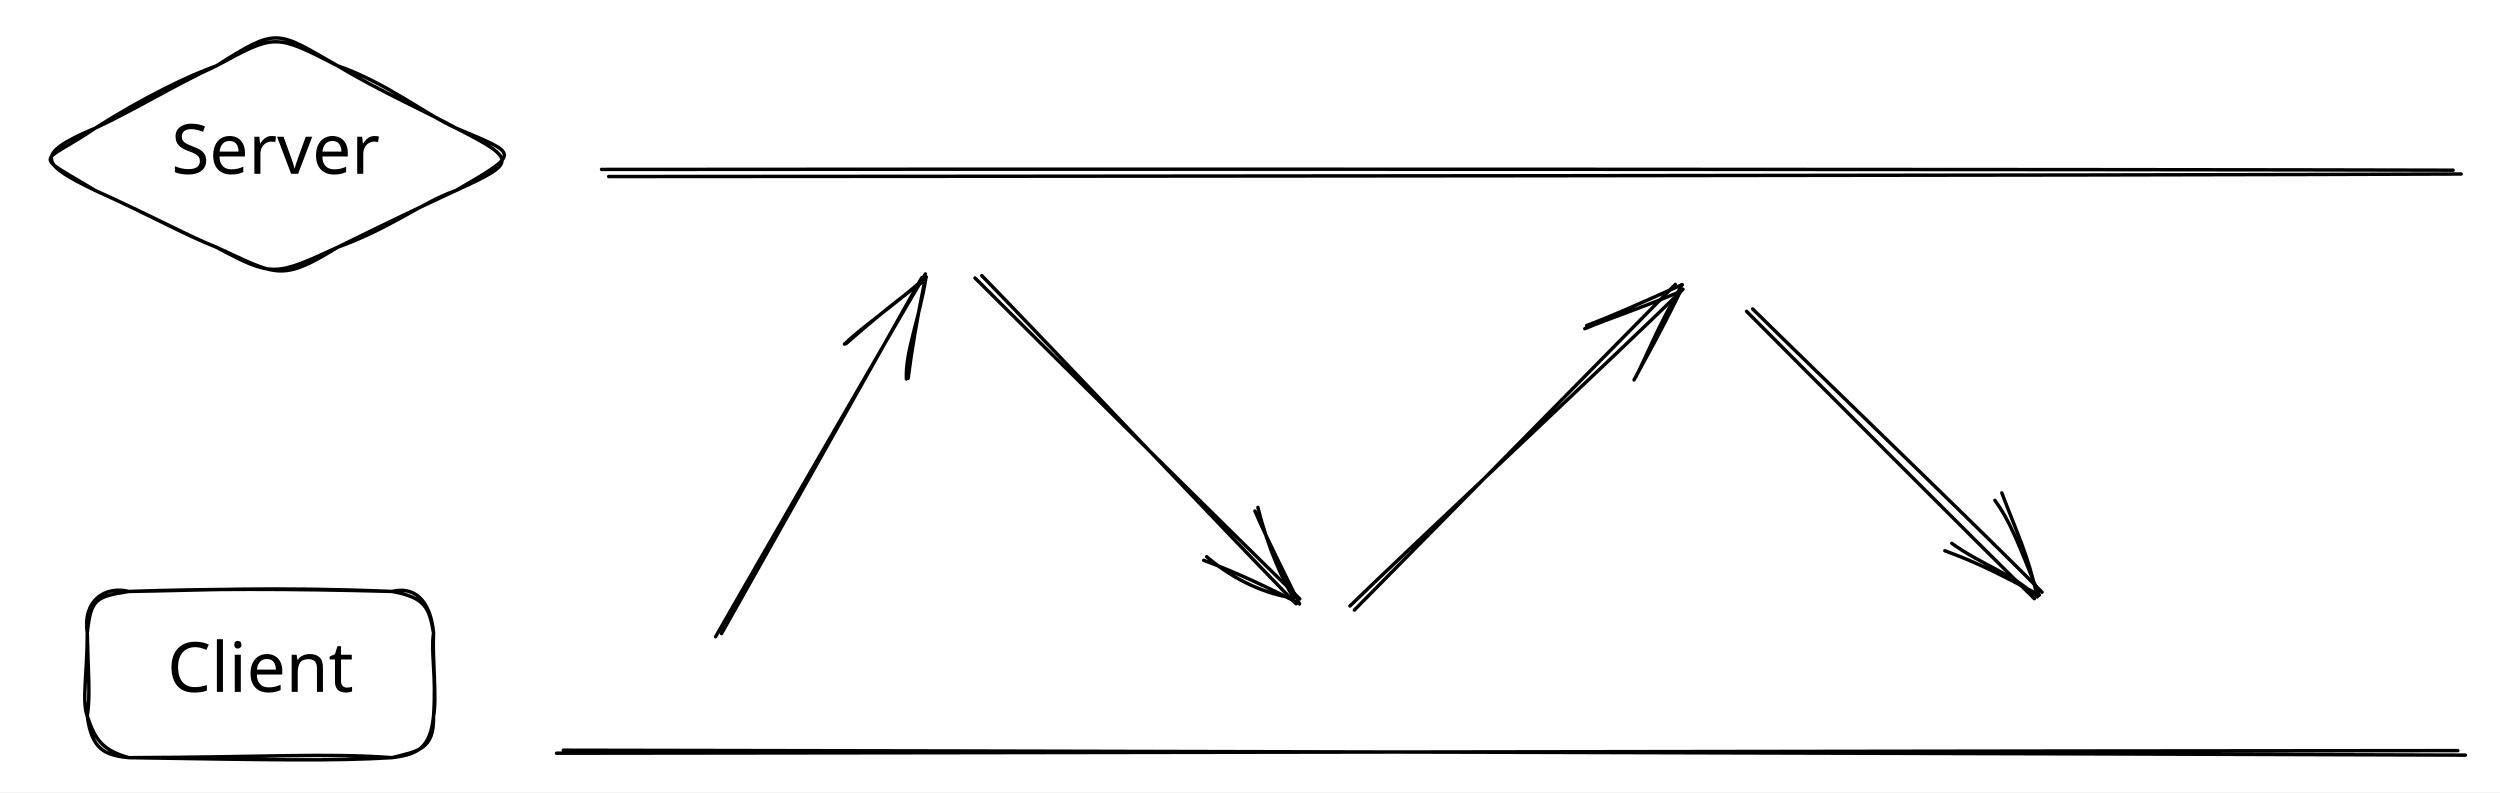
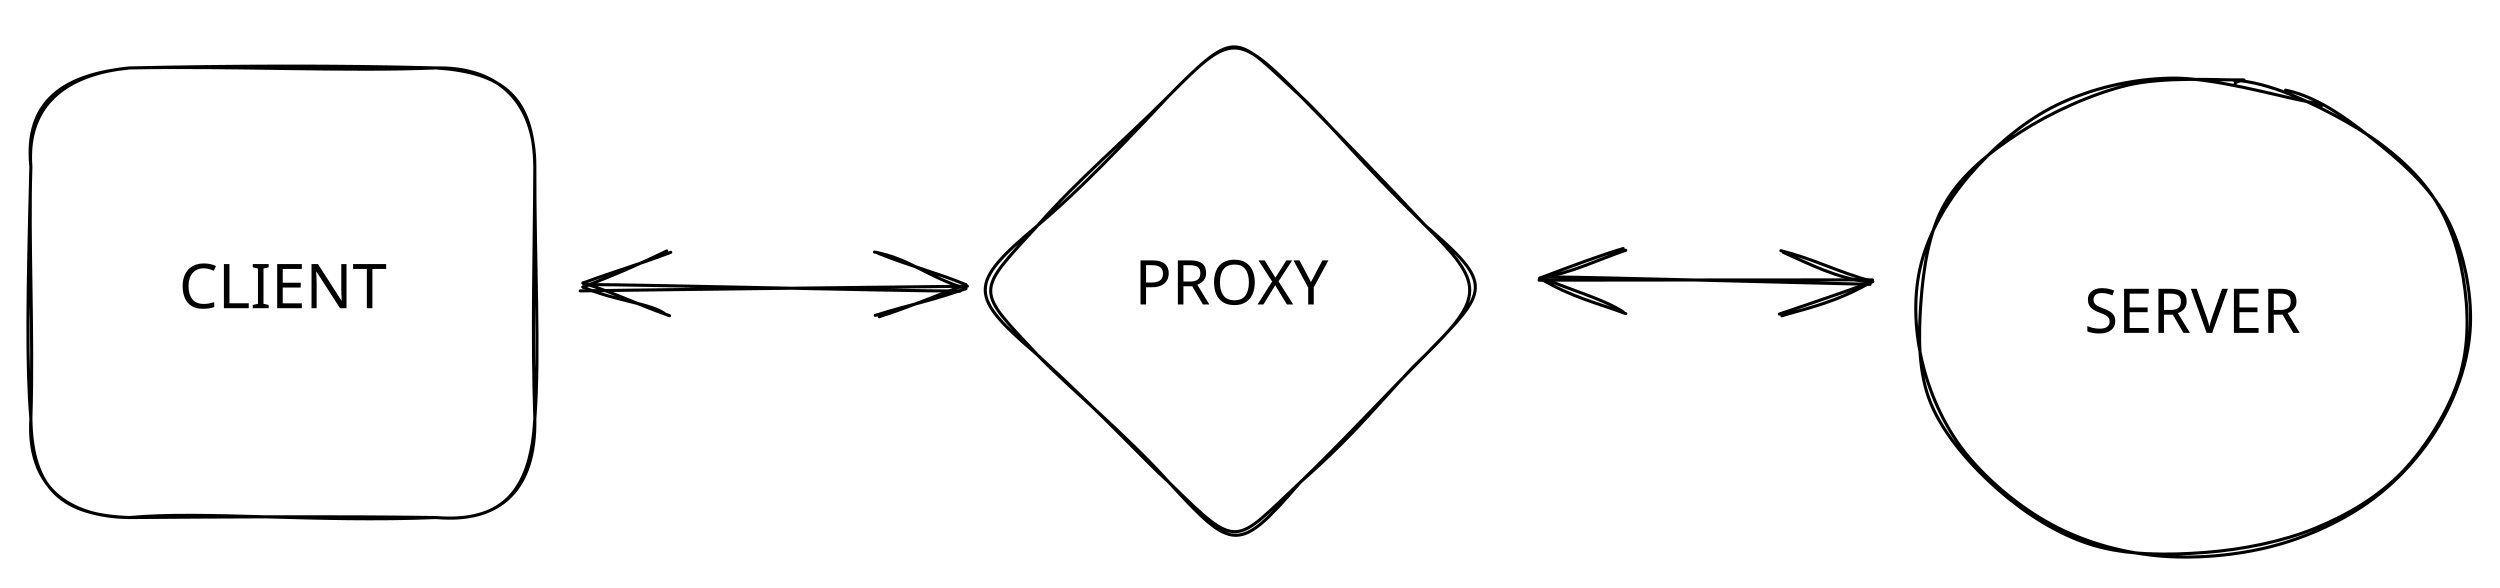
- <svg xmlns="http://www.w3.org/2000/svg" version="1.1" viewBox="0 0 721.959 228.8" width="721.959" height="228.8">
+ <svg xmlns="http://www.w3.org/2000/svg" version="1.1" viewBox="0 0 809.6 190.4" width="809.6" height="190.4">
  
-   eyJ2ZXJzaW9uIjoiMSIsImVuY29kaW5nIjoiYnN0cmluZyIsImNvbXByZXNzZWQiOnRydWUsImVuY29kZWQiOiJ4nO2aXVPbOFx1MDAxNIbv+Vx1MDAxNUx6W1J9f/SOhrDLdoF0w5ZOdzpcdTAwMWQnXHUwMDE2iYljXHUwMDFiW4SEXHUwMDBl/31lXHUwMDEzXCLbsSlZXHUwMDEymp3Bw0AsXHUwMDFkWcc676MjKfzY2d1t6FmkXHUwMDFh73dcdTAwMWJq2nd8z42dm8bbtHyi4sRcdTAwMGJcdTAwMDNThbL7JLyO+5nlUOsoef/unVx1MDAxM0XNgad7YThq9sPxfTPlq7FcbnRiXGb/Mfe7uz+y37mOYtXXTjDwVdYgq7J9QYjLpSdhkPVcdTAwMGKRpFx1MDAxY2NI6MLCS1x1MDAwZUx/Wrmm+sLxXHUwMDEzZWvSokZn/5gn7XNyLk+m6lTij+f6aGi7vfB8v6tn/v1bOf3hdZxzKtFxOFLnnquHae+l8kW7JDSjZlvF4fVgXHUwMDE4qCQptFx0I6fv6VlaXHUwMDA2wKL0flx1MDAxNN7v2pKpuSOSNLGUkmHMhVx1MDAwNFxm2fdNXHUwMDFmQFx1MDAwMG1cblx1MDAwMFx1MDAwMFx1MDAxNFx1MDAxOFx1MDAwMkqYLDnWXG79ME5cdTAwMWR7XHUwMDAzssu61nP6o4HxL3BcdTAwMTc2OnaCJHJiXHUwMDEzMWt38/DKOVeHylx1MDAxYlxmddq9sP2pbOBcdTAwMTFjXHUwMDA0cEStm2kn0ZGbaeBbfmRcdTAwMDJ3PjJcdTAwMGaisLLA85I7625q3y7LKS+pgqy0mtp3yGnAbbUuw3Fnysd/hlx1MDAwM9SejjiTrcbC7m7+yfp5XHUwMDFkuc69pCDjXHUwMDFjcEwopcDK0veCkalcZq5935aF/ZFV4U7uRZbkX/Azp3xZK3xhVC+JUf+TdV/9zluue1xuWVH3Rdmb2peRPWXLqkesrHpKpYTGWbiC6lx1MDAwYpJZkvc6XHUwMDE1aENcdTAwMWRcdTAwMDa6692mo41AofTQXHUwMDE5e/6sXHUwMDEwrUyaZnhavldcdTAwMTiZnpMo02c2XHSLgvW+71xyUvE2+qaBilx1MDAwYrrWnkkoXHUwMDBig7Hnuvkpv29cXHDMM+Ojp8zUYexccrzA8c+KXHUwMDFlPlxumus54zBwK7NcZmZ1sEHCXHUwMDE5gphK+GTakmTSPdZcdTAwMWZcdTAwMDP6OTl0h4CcqfZsuu20XHUwMDExLpso5Vx0IcBcdTAwMDGGpSyDXGJtplx1MDAxOEGKqMhw3FxcmsG1niz44yCbXHUwMDFhJFx1MDAxNpJcdTAwMTFB8FJcdTAwMTJcIlx1MDAxY1CzPHheXHUwMDBlQpvKQbODK3ny2+no+1fVO2BTl15cdTAwMWTrq1x1MDAxNXOQMPPjpnNcdTAwMTBcdTAwMDSkjlx1MDAwYjP/mHFH6OlJqPqlt1x1MDAxY1x1MDAwYlqbZjIqXHUwMDE4r5PquqlgZJmC5SxcdTAwMDRcclxulFx1MDAxMcz5y6ShXHUwMDE1Rfi8NNRV8SSfU14gXHL9ZCovp6G5h4+ylnlcXMFcdTAwMWGpTUGYYCbMdCafjFx1MDAxYeiekNvR0cVfXHUwMDFmXHUwMDEw6rXCXHUwMDFi5e65e9uOmpFtXHUwMDExplwiamJzbFFMa3peoFx1MDAwNsqkYUSJ2XqiVdZ7/ynDPMZcdTAwMWaDMjcjrcBfop1Yf/BcdTAwMDLXXHUwMDBiXHUwMDA25SYqcGtqfCfRrXA89rRxo1x1MDAxM3qBLltkz92P4/BmqFx1MDAxY7fiybV1Ufq4Ykq1n3bt+Gc3i8/f3lZa11x1MDAwNrTUeif/d1VgKS9cdTAwMTc+XHUwMDAwK5lgJldAa/AzYEfOp97ZLDra2/9cIr6O/z6Dt97wbOuBxaBJzCgjYkhYPpeg6KVyIyWyaaZHyalJSFx1MDAxMvOKXHUwMDA141x1MDAxMr9EUmCW9cji8yv4pVx1MDAwNuBXfpesa1x1MDAwM1pq/SR+ndTlyoyLyoWLTVx1MDAxZsZcXFx1MDAxMoBWIPi6N92b6S+dIJK/f+90ribkssu2nmDOmtyMs+BcXFwiM2vZVdT9XHUwMDExi2gyXHUwMDAzJuNcdTAwMTBcdTAwMGLza4NHLLIpqEBcdTAwMThgSkzIsVx1MDAxZPZcdTAwMDXAXHUwMDEw4Kahhkhm9lx1MDAxY4gynvNmflx1MDAwMsMkpMZg43u+R4lcdTAwMTb4f0x0mZX1Ql1cdTAwMTfk9Npbju+6MGe1XHUwMDA3qURcdTAwMTDDyCpcdTAwMGLrjyM8iPb3f2NcdTAwMDedky/H8jZsn05Otp1yTuEjXHUwMDBia1xmSUY5YCZcdTAwMDRcdTAwMTTSzVx1MDAxZOxIXFzsqGKZXW/y8OWCXHUwMDEwUlx1MDAxMPHML1x1MDAxN55cdDk3orFD/Fxuec6gNoCVlWtDvH4pXHUwMDBlXHUwMDExXHUwMDEzkq1wTNVWuodcdTAwMGUnV59cdTAwMGXh+Vx1MDAxZkCrSzZ2j7ZcdTAwMWRxwez9feqGhVx1MDAwM1JS8mStUKf9XGLCXHREXHUwMDEwgoq1d9FcdTAwMDSIpcNaszdcdTAwMDCEmJ9fupnmkHPrwCvVRXCrg5xee0vxXVx1MDAxN9a8foHOsKRU0tx/XHUwMDA3/IxrXHUwMDEy608oXHUwMDAxrc+n6HJcdTAwMDCR3z7El/62cy05eWSLjVx1MDAxMXmpLbbATZjGXHUwMDE4mtmU0MojsnqTOebCbCPM+u5cdTAwMTfnbspy24tXynNcdTAwMDa1XHUwMDAxrKysg3xn/vyGXHUwMDEzRV1tRn9cdTAwMTFFXHUwMDEzbs+dn/rbl2xMPHXzYVmOby6yKz1Mz0KdXHUwMDEyqjJJ3O3c/Vx1MDAwYlx1MDAxY1x1MDAxYe06In0=
+   eyJ2ZXJzaW9uIjoiMSIsImVuY29kaW5nIjoiYnN0cmluZyIsImNvbXByZXNzZWQiOnRydWUsImVuY29kZWQiOiJ4nN1YW1PbRlx1MDAxOH3nV3ic16Ds/ZK3XHUwMDAwTobSglx1MDAwN2hcdO1kmI0k26plSUhyuGT47/0kXHUwMDFi62Y5dlx1MDAxMlxct1xmXHUwMDAz9l7P7p7znW/3616n001cdTAwMWZcIrf7ttN1723je05s7rqvs/Ivbpx4YVx1MDAwMFUk/56E09jOW47SNErevnljoshcdTAwMWF66ecwXHUwMDFjW3Y4mXVzfXfiXHUwMDA2aVx1MDAwMlxy/4Lvnc7X/G9poti1U1x1MDAxM1xmfTfvkFdcdTAwMTVzMVQvPFxyg3xagokgXHUwMDFhSV608JIjmC51XHUwMDFkqFx1MDAxZVx1MDAxOD9xi5qsqOtccsJBz1xm749vXCKNbydfeuc47Fx1MDAxNbNcdTAwMGU8379IXHUwMDFm/NmijD2axiVMSVx1MDAxYYdj98pz0lx1MDAxMdTjWvmiX1x1MDAxMsKmXHUwMDE1veJwOlx1MDAxY1x1MDAwNW6SVPqEkbG99CErQ1x1MDAwNfzZJrztXHUwMDE0JffZOqW2XGJCXGJcdTAwMTOCJKKY8EV1Nlx1MDAwMKHUXHUwMDEyUI1cdTAwMDRGlGMuSFxy2WHoh3GG7Fx1MDAxNcp/XG5sn409XHUwMDFlXHUwMDAywMBZtEljXHUwMDEzJJGJ4cSKdnfPa1x1MDAxNtTCWmuFhdKMXHUwMDAzlEWTketcckdp1obxVjhufjBcdTAwMThcdK4olaWaXGZEdOzkXHUwMDFj+VTeusCZb90zaVxu2tB5yVOxnKx9r063MuUqtEvd+2KNJZJwyX+ZTN2r5MKNP1x1MDAxZXqXp4np33RcdTAwMTftnl4vXHUwMDFmdtZ5f19p++TkXGZdXHUwMDBiffL3ZVx1MDAxYf02PjuozvI8v4nj8K407vxTsf5p5JhcdTAwMTmXsZCSXHUwMDExKiRsfkFcdTAwMGXfXHUwMDBixlBcdTAwMTlMfb8oXHUwMDBi7XFB/71cdTAwMTLghuwq6y8pXHUwMDBl43bFUVxyMFx1MDAxNCNrK275Zu644ihBlso4TFx1MDAxMceSS1VcdTAwMTWcplx1MDAxNstqNeacSMrYi1x0TqGmwIioXHUwMDBiilGkXHUwMDA10lxcbaCnXG5pXHUwMDFhwlnFQaE5p1x1MDAxYnCwOOswSC+8x5xIqFL63kw8/6FyXFw5OWF7XHUwMDBlfz3unV6WdzBxYc5sXHUwMDEwrCqt3/neMKNv14ZVuHGF2alcdTAwMDdWtmgw8Vx1MDAxY6dsNjZAMDBmfLyOSYSxN/RcdTAwMDLjX1ZcdTAwMTGulJrr+16ULPe3VrVhxVx0XCKSULa22vy7o/ji8spV2p3cjk6Sy9G1xruuNqV07lx1MDAxOEAtgpGmNbVRkWtcdTAwMTErilx1MDAxMWdCqVx1MDAxN1NcdTAwMWJuN9rC3jhvs8Bne9NcdTAwMDBZYSo3kWPT3shL2dv9+OhcdTAwMDY/fGZJXHUwMDEwTXs3XHUwMDBm1GYjf7Cuvamr3snp5FxivT85/3A9VPtcdTAwMDfk6IP8afamOCqZz9btXHLSXHUwMDFiODvITdTaglu+mTsuOE21JYHnXGaCXHUwMDBiXHUwMDAz42BcdTAwMTXBUYS3ZW9Sr2NvWb7IKadcdTAwMTRtIKhcdTAwMWbwN6a52ICEP+ZvXHUwMDE3vfM/eudb9bdvmETd3+ZcYldqzfHMJFxmnKX+xlvlppDCislccuT2+DjAv/dcdTAwMWbxrTk0av/uz16fvme7Ljeuqlx1MDAwMiNcdTAwMDRv78KmmlxuXHUwMDAzorfZ3FxccVx1MDAwNIFcdTAwMTNcdTAwMGKB+CaK26KFnfc/9kdcdTAwMDZcdTAwMGbT5JGdRbdcdTAwMTifOlx1MDAwN2xcdTAwMGI3tP+9Nba+tTAhpGJcdTAwMWJkosuPaMeVKmjtaUWTVqX8ZKVcbtFcdTAwMTRq01xuXHUwMDAxXHUwMDA2x1hvy1xupShnsS9thf3zs4/XW3XCb9hJ3Vx0Z1x1MDAwMFcqa6bsZTYo26SlJSVcXMDNZm1trY5gO6otxpVF4eJcdTAwMDT3Oy2YYvWkk1VuefrFhFx1MDAwNlqu4KBLXHUwMDFjXHUwMDEy1XWH4WqAMVeSbaC77zLElVx1MDAxZVx1MDAwMJ7Mv0eOSWri9MBcdTAwMGJcdTAwMWMvXHUwMDE4VoHNXHUwMDFm59d5+MhcdTAwMDVsTzOU+8hCXHUwMDA0aymV5kRLXHUwMDA2cVOJUruhiXLYjeW6gfNtXHUwMDE4q1VZglx1MDAwMShcdTAwMTBcdTAwMDNbXHUwMDEykENRSeFcdTAwMTc1UVx1MDAxMIszpCDJopJhxFx1MDAxNGJcclS+SdLDcDLxUtjvfuhcdTAwMDVpfV/zXHJ8l2l75Fx1MDAxYWeJ0GFhq6qjbNBqwlN86lx1MDAxNHzLvyw+f3q9tHU7g2vd98r/N49YrYk7h+xVK6HWj1irc6NcdTAwMWSNWFIoK3twV1JqostcdTAwMGZPs4hFWuLZT49YSORcdTAwMTdywlx1MDAxOGaQmS95lWpcdTAwMDQszoHt2fPhv1x1MDAxYa82zFk3jVdrXHUwMDA3iixeUco0RVRn5oKUxqVm83BFLUUhkGRcdTAwMGb+XHUwMDAySYK/L3qtvl1Xolx1MDAxN1x1MDAwNixUU40wXHUwMDE1KJu2iYlbRFxuXHUwMDAx0JFQSDDSPJH/WvBqI3OtdzV27c3H65ooukiBZotcdTAwMDNcdTAwMDBee8481SxW3f3iuXdcdTAwMDdNnb1cdTAwMWHkP1lcdTAwMGWX72BcdTAwMTZ53Jz7T3tP/1x1MDAwMOeOiZMifQ==
  <defs>
    <style class="style-fonts">
      @font-face {
        font-family: "Virgil";
        src: url("https://unpkg.com/@excalidraw/excalidraw@0.14.2/dist/excalidraw-assets/Virgil.woff2");
      }
      @font-face {
        font-family: "Cascadia";
        src: url("https://unpkg.com/@excalidraw/excalidraw@0.14.2/dist/excalidraw-assets/Cascadia.woff2");
      }
    </style>
  </defs>
-   <rect x="0" y="0" width="721.959" height="228.8" fill="#ffffff" />
-   <g stroke-linecap="round" transform="translate(25.19995 170.8) rotate(0 50 24)">
-     <path d="M12 0 M12 0 C33.45 -0.32, 52.6 -1.44, 88 0 M12 0 C34.57 -0.78, 57.49 -0.83, 88 0 M88 0 C95.79 -1.83, 99.33 4.4, 100 12 M88 0 C97.71 1.77, 98.75 4.79, 100 12 M100 12 C99.61 19.25, 101.02 30.95, 100 36 M100 12 C99.13 17.92, 100.86 23.8, 100 36 M100 36 C99.04 45.38, 95.3 47.07, 88 48 M100 36 C100.24 45.82, 95.36 46.11, 88 48 M88 48 C68.79 46.6, 51.83 47.87, 12 48 M88 48 C70.78 49.01, 54.44 48.66, 12 48 M12 48 C4.91 47.31, 1.28 45.51, 0 36 M12 48 C4.48 45.87, 2.28 42.9, 0 36 M0 36 C-1.62 31.55, 0 24.01, 0 12 M0 36 C0.95 29.88, 0.22 23.3, 0 12 M0 12 C-1.36 2.57, 5.12 -1.69, 12 0 M0 12 C1.05 2.25, 2.36 1.52, 12 0" stroke="#000000" stroke-width="1" fill="none" />
+   <rect x="0" y="0" width="809.6" height="190.4" fill="#ffffff" />
+   <g stroke-linecap="round" transform="translate(10 22) rotate(0 81.59999 72.8)">
+     <path d="M32 0 M32 0 C66.09 -0.65, 102.23 1.19, 131.2 0 M32 0 C64.94 -0.72, 99.07 -0.85, 131.2 0 M131.2 0 C151.52 -0.41, 163.29 11.19, 163.2 32 M131.2 0 C152.81 1.41, 162.83 9.28, 163.2 32 M163.2 32 C163.12 62.76, 164.82 91.85, 163.2 113.6 M163.2 32 C163.09 58.08, 162.24 85.75, 163.2 113.6 M163.2 113.6 C163.63 136.52, 152.08 147.48, 131.2 145.6 M163.2 113.6 C161.99 135.41, 154.08 147.45, 131.2 145.6 M131.2 145.6 C92.68 147.2, 55.69 143.39, 32 145.6 M131.2 145.6 C97.24 145.15, 62.66 145.4, 32 145.6 M32 145.6 C10.21 144.9, 0.36 136.53, 0 113.6 M32 145.6 C12.23 145.43, -1.35 135.79, 0 113.6 M0 113.6 C-1.43 96.5, -1.09 73.93, 0 32 M0 113.6 C0.87 85.15, -0.8 56.16, 0 32 M0 32 C-1.59 11.33, 12.34 1.84, 32 0 M0 32 C-2.26 10.23, 11.24 2.06, 32 0" stroke="#000000" stroke-width="1" fill="none" />
  </g>
-   <g transform="translate(47.19995 181.8) rotate(0 28 13)">
-     <text x="28" y="18" font-family="Virgil, Segoe UI Emoji" font-size="20px" fill="#000000" text-anchor="middle" style="white-space: pre;" direction="ltr">Client</text>
+   <g transform="translate(51.59999 81.8) rotate(0 40 13)">
+     <text x="40" y="18" font-family="Virgil, Segoe UI Emoji" font-size="20px" fill="#000000" text-anchor="middle" style="white-space: pre;" direction="ltr">CLIENT</text>
  </g>
-   <g stroke-linecap="round" transform="translate(10 10) rotate(0 69.60001 35.2)">
-     <path d="M87.5 9 M87.5 9 C101.48 13.81, 113.24 23.26, 121.7 27 M87.5 9 C99.56 16.33, 114.12 22.74, 121.7 27 M121.7 27 C139.76 36.17, 139.01 37.06, 121.7 45 M121.7 27 C139.66 34.64, 140.89 33.82, 121.7 45 M121.7 45 C112.09 48.32, 102.92 55.86, 87.5 61.4 M121.7 45 C112.93 49.07, 105.89 52.35, 87.5 61.4 M87.5 61.4 C71.01 71.61, 69.87 69.34, 52.5 61.4 M87.5 61.4 C69.44 69.71, 68.76 70.11, 52.5 61.4 M52.5 61.4 C42.91 57.64, 32.94 51.91, 17.5 45 M52.5 61.4 C44.88 58.4, 36.55 53.66, 17.5 45 M17.5 45 C1.59 37.35, -0.33 34.54, 17.5 27 M17.5 45 C-1.14 33.76, 1.57 37.87, 17.5 27 M17.5 27 C31.68 18, 44.42 11.9, 52.5 9 M17.5 27 C29.16 21.6, 40.65 14.41, 52.5 9 M52.5 9 C69.54 -0.2, 69.38 -0.29, 87.5 9 M52.5 9 C70.34 -2.3, 69.74 -1.13, 87.5 9" stroke="#000000" stroke-width="1" fill="none" />
+   <g stroke-linecap="round" transform="translate(620.4 25.20001) rotate(0 89.60001 77.59999)">
+     <path d="M119.77 4 C130.94 6.21, 142.04 14.98, 150.84 22.1 C159.65 29.22, 167.82 37.1, 172.61 46.73 C177.41 56.36, 180.02 69.15, 179.63 79.88 C179.25 90.61, 175.57 101.67, 170.28 111.1 C164.99 120.54, 157.04 129.73, 147.9 136.49 C138.76 143.26, 127.14 148.66, 115.46 151.7 C103.79 154.74, 89.8 155.94, 77.86 154.75 C65.93 153.56, 54.18 150.18, 43.85 144.58 C33.51 138.99, 22.85 130.06, 15.86 121.19 C8.88 112.31, 4.28 101.54, 1.93 91.34 C-0.42 81.15, -0.79 69.98, 1.78 60.02 C4.35 50.05, 10.02 40.1, 17.36 31.56 C24.69 23.02, 34.88 14.01, 45.77 8.76 C56.67 3.52, 69.58 0.34, 82.75 0.1 C95.91 -0.15, 116.72 5.7, 124.76 7.29 C132.8 8.87, 131.52 8.66, 130.97 9.59 M102.84 0.77 C114.3 1.24, 128.85 8.28, 139.37 14.2 C149.88 20.11, 159.59 27.81, 165.92 36.27 C172.24 44.72, 175.62 54.79, 177.31 64.9 C178.99 75.02, 179.29 86.52, 176.04 96.93 C172.79 107.34, 165.56 119.22, 157.8 127.37 C150.04 135.51, 140.15 141.42, 129.47 145.81 C118.8 150.2, 105.77 152.78, 93.73 153.7 C81.7 154.62, 68.42 154.69, 57.26 151.31 C46.09 147.93, 35.47 141.05, 26.74 133.42 C18.02 125.79, 9.09 115.64, 4.91 105.53 C0.73 95.42, 0.88 83.61, 1.66 72.77 C2.44 61.93, 4.21 49.66, 9.57 40.47 C14.92 31.29, 23.98 23.99, 33.81 17.64 C43.64 11.29, 56.9 5.23, 68.57 2.4 C80.23 -0.43, 98 0.76, 103.81 0.67 C109.62 0.59, 103.39 0.75, 103.42 1.9" stroke="#000000" stroke-width="1" fill="none" />
  </g>
-   <g transform="translate(47.60001 32.2) rotate(0 32 13)">
-     <text x="32" y="18" font-family="Virgil, Segoe UI Emoji" font-size="20px" fill="#000000" text-anchor="middle" style="white-space: pre;" direction="ltr">Server</text>
+   <g transform="translate(670.5 89.8) rotate(0 39.5 13)">
+     <text x="39.5" y="18" font-family="Virgil, Segoe UI Emoji" font-size="20px" fill="#000000" text-anchor="middle" style="white-space: pre;" direction="ltr">SERVER</text>
+   </g>
+   <g stroke-linecap="round" transform="translate(314.8 10) rotate(0 84 83.60001)">
+     <path d="M106.25 21 M106.25 21 C116.25 30.28, 124.67 41.43, 146.75 63 M106.25 21 C120.45 35.42, 134.51 49.86, 146.75 63 M146.75 63 C169.52 82.5, 167.21 84.01, 146.75 105 M146.75 63 C166.06 81.95, 165.85 86.18, 146.75 105 M146.75 105 C135.01 116.08, 127.1 127.94, 106.25 146.2 M146.75 105 C132.91 118.97, 118.96 134.07, 106.25 146.2 M106.25 146.2 C84.66 166.44, 86.54 168.56, 63.75 146.2 M106.25 146.2 C86.27 169.35, 84.54 168.79, 63.75 146.2 M63.75 146.2 C49.98 130.88, 31.8 115.93, 21.25 105 M63.75 146.2 C55.17 138.45, 46.69 128.52, 21.25 105 M21.25 105 C-1.12 85.76, -1.68 82.2, 21.25 63 M21.25 105 C0.98 83.41, 0.93 85.14, 21.25 63 M21.25 63 C34.1 48.35, 49.15 35.66, 63.75 21 M21.25 63 C30.2 55.38, 39.51 46.89, 63.75 21 M63.75 21 C86.16 -1.65, 85.08 1.57, 106.25 21 M63.75 21 C83.88 0.59, 85.62 0.19, 106.25 21" stroke="#000000" stroke-width="1" fill="none" />
+   </g>
+   <g transform="translate(365.8 80.60001) rotate(0 33 13)">
+     <text x="33" y="18" font-family="Virgil, Segoe UI Emoji" font-size="20px" fill="#000000" text-anchor="middle" style="white-space: pre;" direction="ltr">PROXY</text>
  </g>
  <g stroke-linecap="round">
-     <g transform="translate(174 49.99998) rotate(0 267.6 0)">
-       <path d="M-0.28 -1.07 C88.73 -1.23, 445.35 -1.12, 534.42 -0.85 M1.77 0.98 C91.14 0.94, 447.6 0.66, 536.73 0.25" stroke="#000000" stroke-width="1" fill="none" />
+     <g transform="translate(189.2 93.20001) rotate(0 61.2 0)">
+       <path d="M0.11 -1.06 C20.42 -1.01, 101.51 1.06, 121.73 1.06 M-1.29 1 C19.42 0.67, 103.24 -0.29, 124.08 -0.51" stroke="#000000" stroke-width="1" fill="none" />
+     </g>
+     <g transform="translate(189.2 93.20001) rotate(0 61.2 0)">
+       <path d="M26.72 -11.92 C22.11 -9.63, 10.36 -4.29, -0.4 -0.25 M28.01 -11.49 C18.14 -7.7, 8.84 -5.01, -0.39 -1.55" stroke="#000000" stroke-width="1" fill="none" />
+     </g>
+     <g transform="translate(189.2 93.20001) rotate(0 61.2 0)">
+       <path d="M26.35 8.6 C21.72 4.96, 10.07 4.38, -0.4 -0.25 M27.63 9.03 C17.82 5.65, 8.66 1.16, -0.39 -1.55" stroke="#000000" stroke-width="1" fill="none" />
+     </g>
+     <g transform="translate(189.2 93.20001) rotate(0 61.2 0)">
+       <path d="M94.25 8.94 C105.82 5.31, 110.36 4.79, 123.57 0.3 M95.53 9.37 C105.34 6.23, 115.78 1.81, 123.58 -1" stroke="#000000" stroke-width="1" fill="none" />
+     </g>
+     <g transform="translate(189.2 93.20001) rotate(0 61.2 0)">
+       <path d="M94.02 -11.58 C105.78 -9.28, 110.4 -3.88, 123.57 0.3 M95.3 -11.15 C105.25 -7.12, 115.78 -4.35, 123.58 -1" stroke="#000000" stroke-width="1" fill="none" />
    </g>
  </g>
  <mask />
  <g stroke-linecap="round">
-     <g transform="translate(161.2 217.2) rotate(0 274.8 0)">
-       <path d="M-0.47 0.32 C90.8 0.26, 457.09 -0.43, 548.58 -0.44 M1.48 -0.55 C93.04 -0.45, 459.22 0.49, 550.76 0.87" stroke="#000000" stroke-width="1" fill="none" />
+     <g transform="translate(499.6 90.79999) rotate(0 53.20001 0)">
+       <path d="M-1.19 -0.07 C16.59 -0.12, 88.77 -0.15, 106.77 -0.17 M0.39 -1.16 C18.03 -1.02, 88.36 0.91, 106.01 1.28" stroke="#000000" stroke-width="1" fill="none" />
    </g>
-   </g>
-   <mask />
-   <g stroke-linecap="round">
-     <g transform="translate(207.6 183.6001) rotate(0 29.92912 -51.83875)">
-       <path d="M-0.94 0.27 C9 -17.13, 49.46 -87.31, 59.64 -104.5 M0.76 -0.63 C10.53 -17.89, 48.79 -86.03, 58.58 -103.4" stroke="#000000" stroke-width="1" fill="none" />
+     <g transform="translate(499.6 90.79999) rotate(0 53.20001 0)">
+       <path d="M26.87 -9.75 C18.02 -6.79, 9.28 -2.32, -0.95 -0.73 M26.05 -10.31 C19.23 -8.33, 9.09 -4.56, -0.34 -0.96" stroke="#000000" stroke-width="1" fill="none" />
    </g>
-     <g transform="translate(207.6 183.6001) rotate(0 29.92912 -51.83875)">
-       <path d="M54.16 -74.16 C53.8 -82.13, 57.93 -91.47, 59.83 -103.63 M54.65 -74.34 C55.71 -82.5, 57.11 -90.89, 59.5 -102.72" stroke="#000000" stroke-width="1" fill="none" />
+     <g transform="translate(499.6 90.79999) rotate(0 53.20001 0)">
+       <path d="M26.89 10.77 C18.02 7.4, 9.28 5.53, -0.95 -0.73 M26.07 10.22 C19.36 5.86, 9.21 3.31, -0.34 -0.96" stroke="#000000" stroke-width="1" fill="none" />
    </g>
-     <g transform="translate(207.6 183.6001) rotate(0 29.92912 -51.83875)">
-       <path d="M36.27 -84.22 C41.22 -89.06, 50.67 -95.42, 59.83 -103.63 M36.77 -84.4 C42.75 -89.61, 49.13 -95.19, 59.5 -102.72" stroke="#000000" stroke-width="1" fill="none" />
+     <g transform="translate(499.6 90.79999) rotate(0 53.20001 0)">
+       <path d="M77.45 11.46 C86.06 8.86, 94.8 7.19, 106.24 0.62 M76.63 10.91 C87.38 7.2, 94.68 4.85, 106.86 0.4" stroke="#000000" stroke-width="1" fill="none" />
    </g>
-   </g>
-   <mask />
-   <g stroke-linecap="round">
-     <g transform="translate(282 79.59999) rotate(0 46.8 46.8)">
-       <path d="M-0.44 0.68 C15.01 16.1, 77.5 77.92, 93.36 93.36 M1.53 -0.01 C16.74 15.53, 76.79 79.02, 92.28 94.76" stroke="#000000" stroke-width="1" fill="none" />
-     </g>
-     <g transform="translate(282 79.59999) rotate(0 46.8 46.8)">
-       <path d="M66.47 81.17 C74.63 88.2, 84.15 92.14, 91.54 93.05 M65.61 82.21 C74.76 85.58, 85.48 90.61, 93.25 94.77" stroke="#000000" stroke-width="1" fill="none" />
-     </g>
-     <g transform="translate(282 79.59999) rotate(0 46.8 46.8)">
-       <path d="M81.26 66.93 C84.24 78.98, 88.49 88, 91.54 93.05 M80.4 67.98 C84.13 76.55, 89.38 86.85, 93.25 94.77" stroke="#000000" stroke-width="1" fill="none" />
-     </g>
-   </g>
-   <mask />
-   <g stroke-linecap="round">
-     <g transform="translate(390.8 176.4) rotate(0 46.99999 -46.99999)">
-       <path d="M0.32 -0.23 C15.9 -15.97, 77.51 -78.48, 93.02 -94.27 M-0.96 -1.4 C15.01 -16.97, 79.68 -77.41, 95.22 -92.87" stroke="#000000" stroke-width="1" fill="none" />
-     </g>
-     <g transform="translate(390.8 176.4) rotate(0 46.99999 -46.99999)">
-       <path d="M81.61 -67.58 C85 -74.17, 87.3 -80.78, 94.95 -94.19 M81.08 -66.68 C84.78 -73.63, 88.38 -79.73, 94.45 -92.19" stroke="#000000" stroke-width="1" fill="none" />
-     </g>
-     <g transform="translate(390.8 176.4) rotate(0 46.99999 -46.99999)">
-       <path d="M67.39 -82.38 C74.56 -85.1, 80.62 -87.8, 94.95 -94.19 M66.86 -81.48 C74.38 -84.63, 81.69 -86.88, 94.45 -92.19" stroke="#000000" stroke-width="1" fill="none" />
-     </g>
-   </g>
-   <mask />
-   <g stroke-linecap="round">
-     <g transform="translate(505.2 89.2) rotate(0 41.59999 41.59999)">
-       <path d="M-0.83 0.7 C12.82 14.45, 68.23 69.92, 82.28 83.69 M0.94 0.02 C14.93 13.92, 70.86 67.72, 84.5 81.82" stroke="#000000" stroke-width="1" fill="none" />
-     </g>
-     <g transform="translate(505.2 89.2) rotate(0 41.59999 41.59999)">
-       <path d="M58.44 67.71 C67.25 74.01, 75.63 76.33, 83.09 83.12 M56.44 69.85 C63.69 72.58, 68.79 74.64, 83.66 82.64" stroke="#000000" stroke-width="1" fill="none" />
-     </g>
-     <g transform="translate(505.2 89.2) rotate(0 41.59999 41.59999)">
-       <path d="M72.89 53.14 C77.05 64.18, 80.62 71.34, 83.09 83.12 M70.9 55.29 C75.16 61.2, 77.16 66.39, 83.66 82.64" stroke="#000000" stroke-width="1" fill="none" />
+     <g transform="translate(499.6 90.79999) rotate(0 53.20001 0)">
+       <path d="M77.95 -9.05 C86.42 -5.33, 95 -0.66, 106.24 0.62 M77.13 -9.61 C87.61 -7, 94.76 -3.02, 106.86 0.4" stroke="#000000" stroke-width="1" fill="none" />
    </g>
  </g>
  <mask />
</svg>
